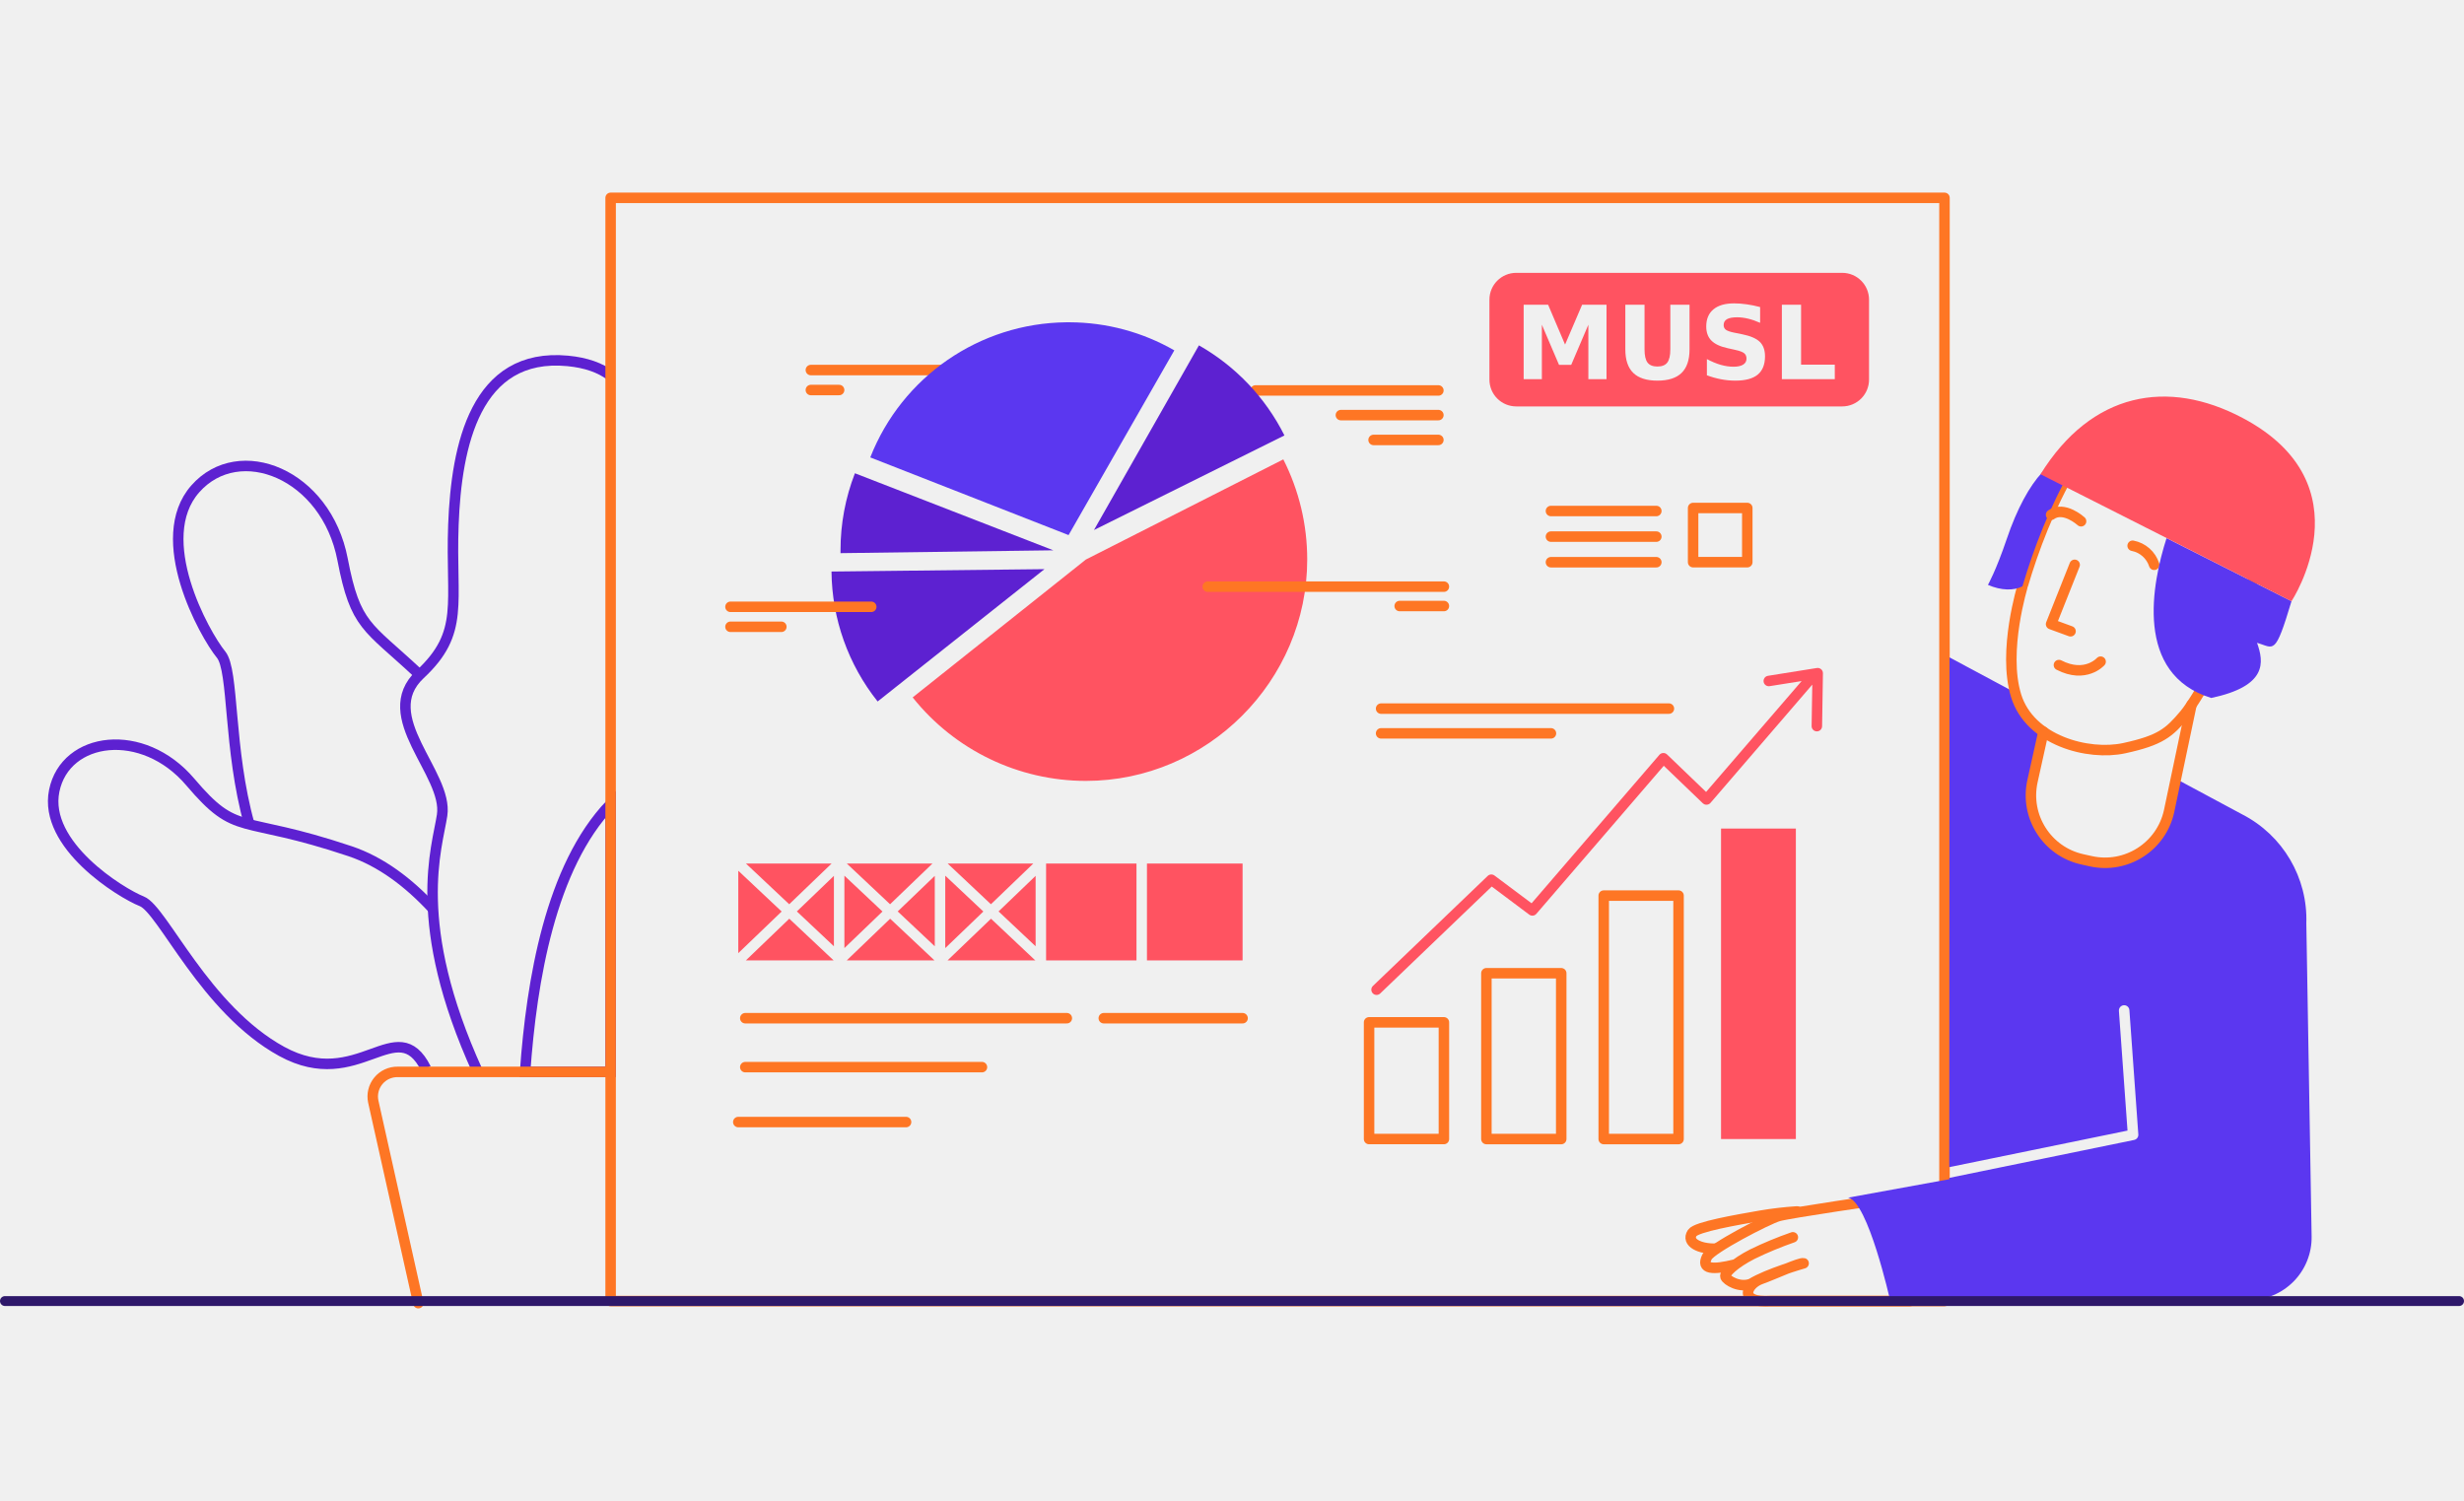
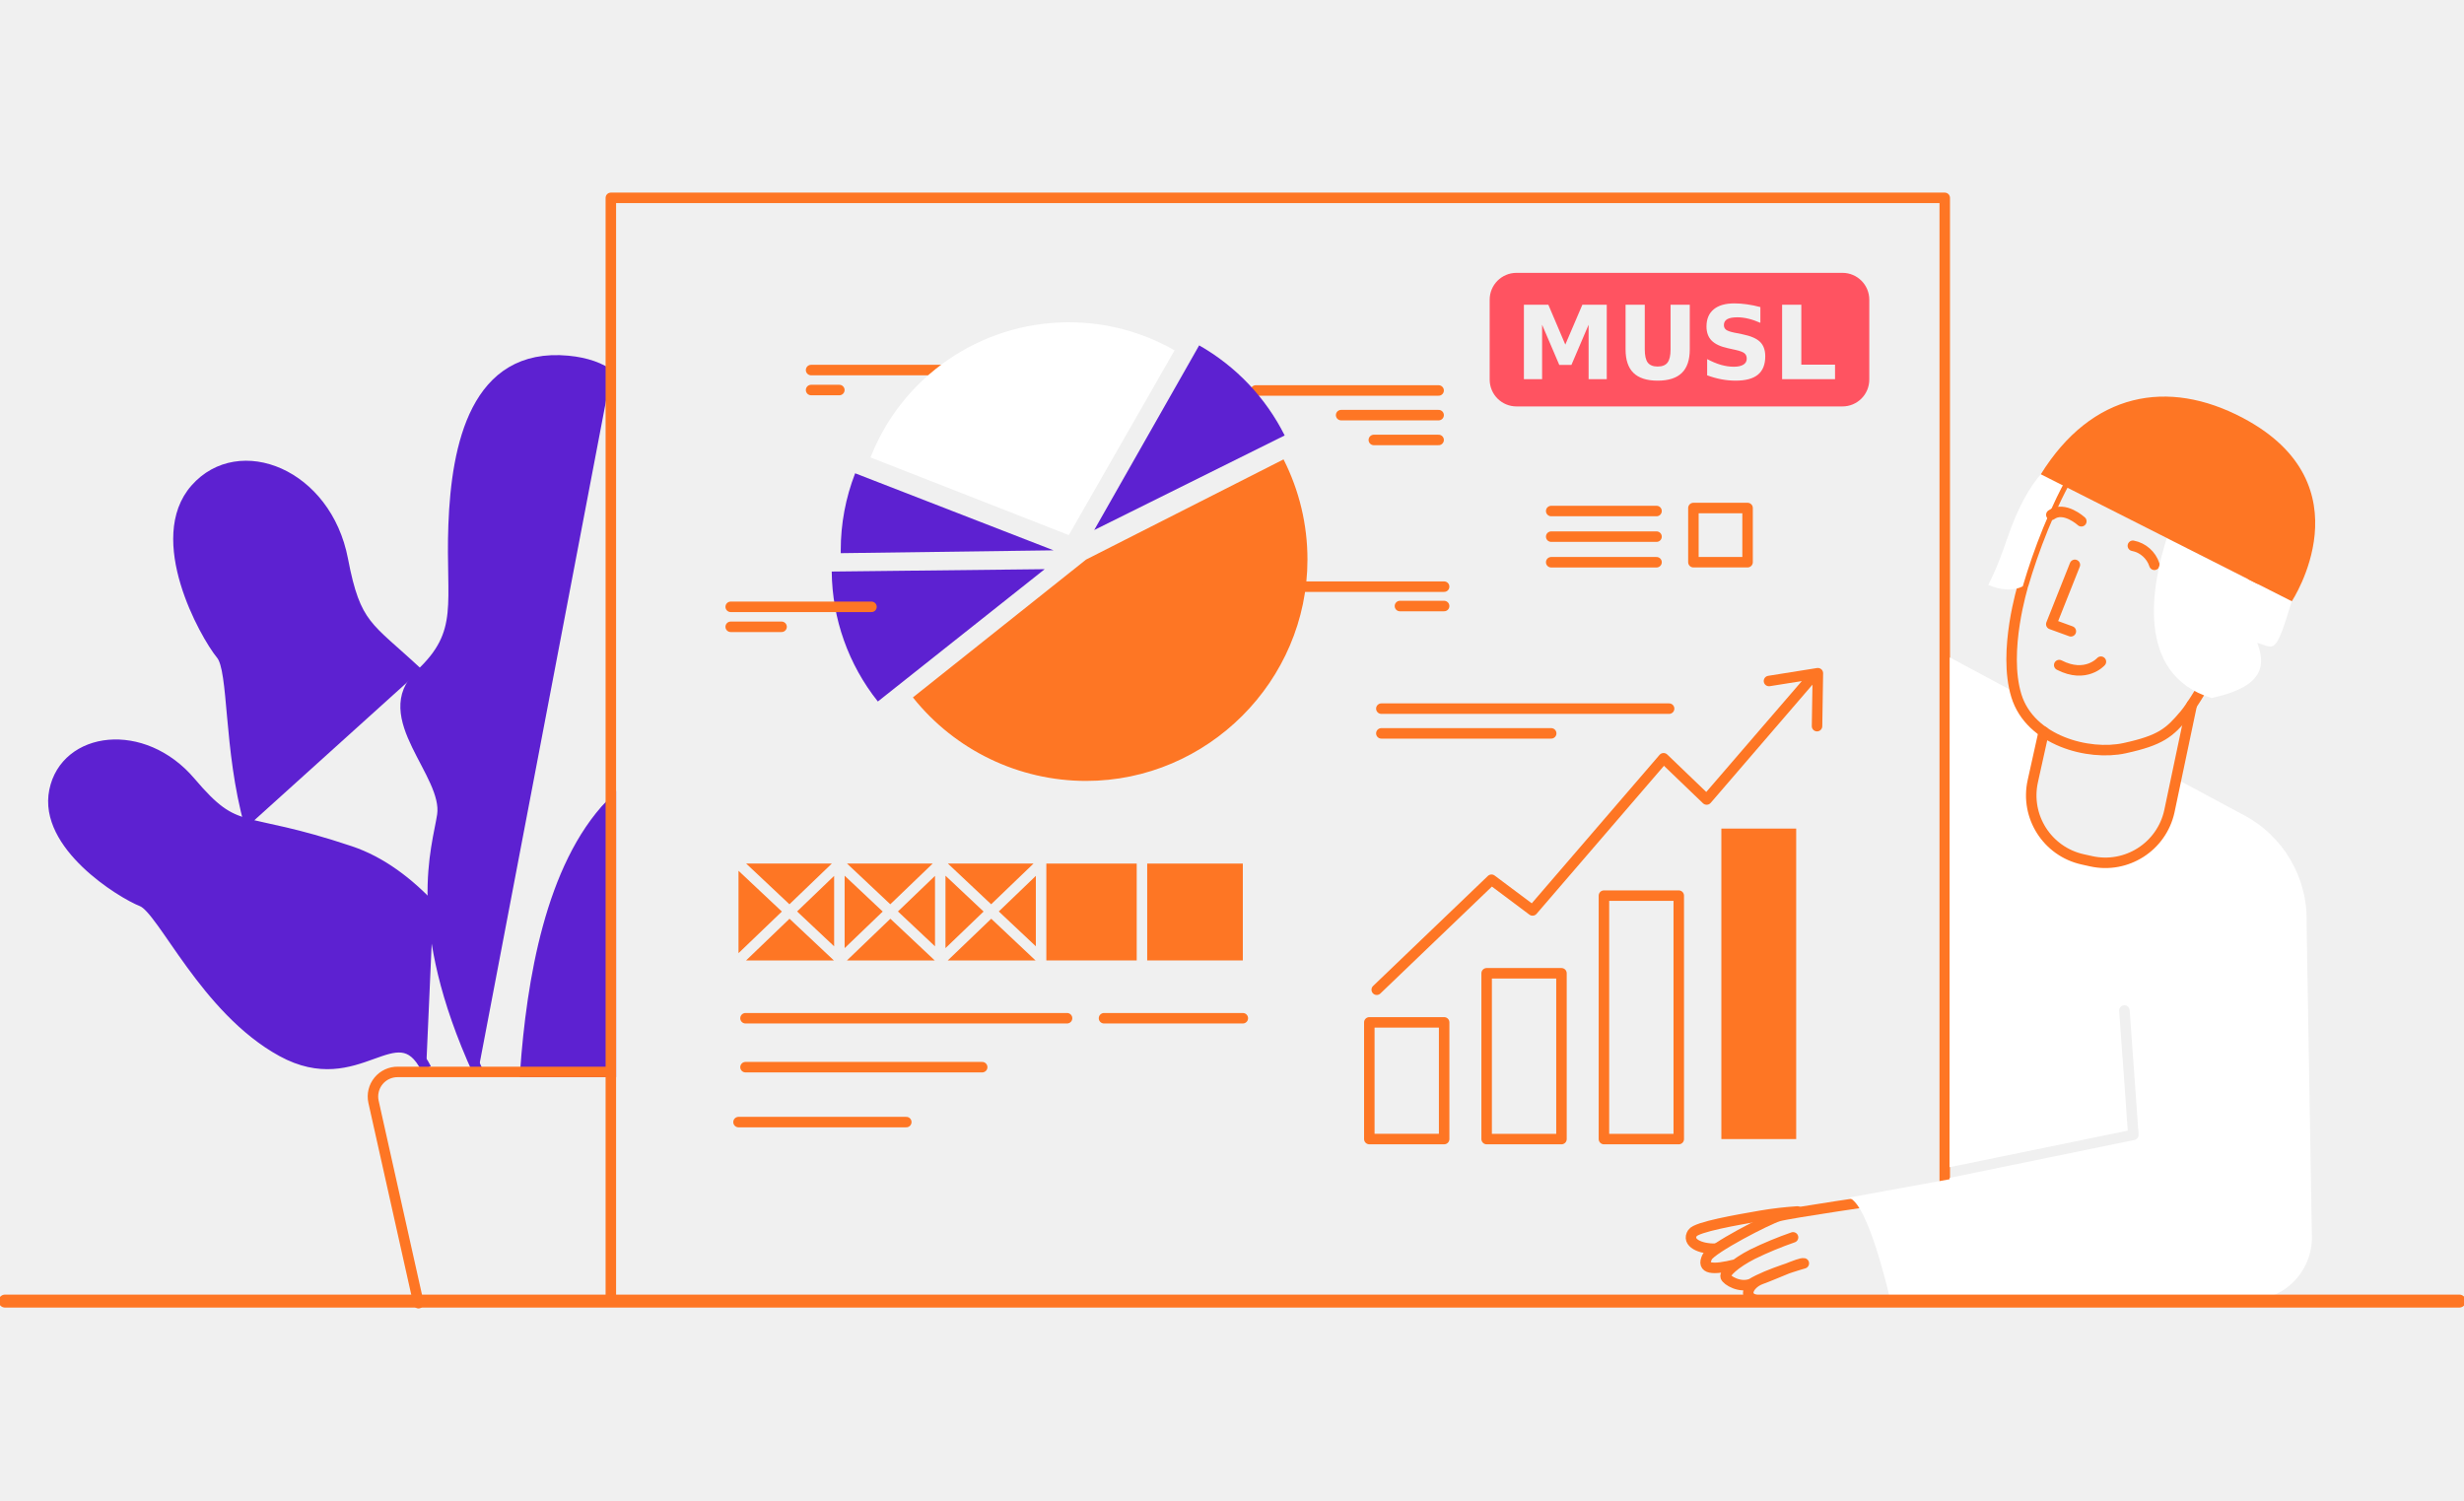
- <svg xmlns="http://www.w3.org/2000/svg" viewBox="0 0 870 530" version="1.1" id="svg59" width="870" height="530">
-   <defs id="defs4">
-     <style id="style2">.cls-1{fill:#5d21d1;}.cls-2,.cls-5,.cls-7{fill:none;}.cls-2{stroke:#fe7624;}.cls-2,.cls-5,.cls-6,.cls-7{stroke-linecap:round;stroke-linejoin:round;stroke-width:6px;}.cls-3{fill:#fe7624;}.cls-4,.cls-6{fill:#fff;}.cls-5{stroke:#fff;}.cls-6,.cls-7{stroke:#2e186a;}</style>
+ <svg xmlns="http://www.w3.org/2000/svg" width="870" height="530" version="1.1" viewBox="0 0 870 530">
+   <defs>
+     <style>.cls-1{fill:#5d21d1;}.cls-2,.cls-5,.cls-7{fill:none;}.cls-2{stroke:#fe7624;}.cls-2,.cls-5,.cls-6,.cls-7{stroke-linecap:round;stroke-linejoin:round;stroke-width:6px;}.cls-3{fill:#fe7624;}.cls-4,.cls-6{fill:#fff;}.cls-5{stroke:#fff;}.cls-6,.cls-7{stroke:#2e186a;}</style>
  </defs>
-   <g id="Layer_2" data-name="Layer 2" transform="translate(-996.79,3.38233)">
-     <g id="product_launch" data-name="product launch" transform="matrix(1.13987,0,0,1.13987,-200.2643,-36.59244)">
-       <g id="g1197" transform="matrix(0.669431,0,0,0.669431,233.7863,50.14598)">
-         <g id="flower" transform="matrix(0.808567,0,0,0.808567,1148.557,57.73841)">
-           <g id="leaves" style="stroke-width:6.004;stroke-miterlimit:4;stroke-dasharray:none">
-             <g id="leaf_IV" data-name="leaf IV" style="fill:none;stroke:#5d21d1;stroke-width:6.004;stroke-miterlimit:4;stroke-dasharray:none;stroke-opacity:1">
-               <path class="cls-1" d="M 326.67,274.79 C 298,248 291.18,248.43 283.82,210 c -9.39,-49.08 -59.2,-68.9 -84.31,-40.44 -25.11,28.46 5.08,83 14.78,94.87 7.41,9.09 4.07,53.93 16.18,97.2" id="path6" style="fill:none;stroke:#5d21d1;stroke-width:6.004;stroke-miterlimit:4;stroke-dasharray:none;stroke-opacity:1" />
+   <g transform="translate(-996.79 3.3823)" data-name="Layer 2">
+     <g id="product_launch" transform="matrix(1.1399 0 0 1.1399 -200.26 -36.592)" data-name="product launch">
+       <g transform="matrix(.66943 0 0 .66943 233.79 50.146)">
+         <g id="flower" transform="matrix(.80857 0 0 .80857 1148.6 57.738)">
+           <g id="leaves" fill="none" stroke="#5d21d1" stroke-width="6.004">
+             <g id="leaf_IV" data-name="leaf IV">
+               <path class="cls-1" d="m326.67 274.79c-28.67-26.79-35.49-26.36-42.85-64.79-9.39-49.08-59.2-68.9-84.31-40.44s5.08 83 14.78 94.87c7.41 9.09 4.07 53.93 16.18 97.2" fill="none" stroke="#5d21d1" stroke-width="6.004" />
            </g>
-             <g id="leaf_II" data-name="leaf II" style="fill:none;stroke:#5d21d1;stroke-width:6.004;stroke-miterlimit:4;stroke-dasharray:none;stroke-opacity:1">
-               <path class="cls-1" d="m 335.56,409.91 c -14,-15.13 -29.82,-27.07 -47.5,-33 -63.91,-21.44 -64.22,-7.57 -91.41,-39.6 -27.19,-32.03 -71.5,-26.11 -77.85,5 -6.35,31.11 38.15,58.56 50.12,63.29 11.97,4.73 36.08,61.84 80.08,85.91 44,24.07 65.77,-23.29 82.51,9.78" id="path9" style="fill:none;stroke:#5d21d1;stroke-width:6.004;stroke-miterlimit:4;stroke-dasharray:none;stroke-opacity:1" />
+             <g id="leaf_II" data-name="leaf II">
+               <path class="cls-1" d="m335.56 409.91c-14-15.13-29.82-27.07-47.5-33-63.91-21.44-64.22-7.57-91.41-39.6s-71.5-26.11-77.85 5 38.15 58.56 50.12 63.29 36.08 61.84 80.08 85.91 65.77-23.29 82.51 9.78" fill="none" stroke="#5d21d1" stroke-width="6.004" />
            </g>
-             <path class="cls-1" d="m 437.2,104.74 c -5.89,-4.44 -13.92,-7.41 -24.55,-8.42 -52.81,-5 -63.71,48.44 -65.42,93.72 -1.71,45.28 6.72,61.55 -19.06,85.65 -25.78,24.1 16.17,56.71 12.6,80.6 C 338,374.93 322.3,418 361.19,503.21" id="path12" style="fill:none;stroke:#5d21d1;stroke-width:6.004;stroke-miterlimit:4;stroke-dasharray:none;stroke-opacity:1" />
-             <path class="cls-1" d="M 437.2,503.21 V 349.94 C 402.72,385.93 392,451 388.25,503.21 Z" id="path14" style="fill:none;stroke:#5d21d1;stroke-width:6.004;stroke-miterlimit:4;stroke-dasharray:none;stroke-opacity:1" />
+             <path class="cls-1" d="m437.2 104.74c-5.89-4.44-13.92-7.41-24.55-8.42-52.81-5-63.71 48.44-65.42 93.72s6.72 61.55-19.06 85.65 16.17 56.71 12.6 80.6c-2.77 18.64-18.47 61.71 20.42 146.92" />
+             <path class="cls-1" d="m437.2 503.21v-153.27c-34.48 35.99-45.2 101.06-48.95 153.27z" />
          </g>
-           <path id="pot" class="cls-2" d="M 436.29,503.21 H 315.37 a 14.07,14.07 0 0 0 -14,17 l 25.77,115.35" />
+           <path id="pot" class="cls-2" d="m436.29 503.21h-120.92a14.07 14.07 0 0 0-14 17l25.77 115.35" />
        </g>
-         <g id="whiteboard" transform="matrix(0.808567,0,0,0.808567,1148.557,57.73841)">
+         <g id="whiteboard" transform="matrix(.80857 0 0 .80857 1148.6 57.738)">
          <rect id="shape" class="cls-2" x="437.2" y="3" width="763.33" height="631.36" />
          <g id="graph">
-             <rect class="cls-2" x="871.24" y="474.86" width="42.82" height="66.77" id="rect20" />
-             <rect class="cls-2" x="938.38" y="446.76" width="42.82" height="94.88" id="rect22" />
-             <rect class="cls-2" x="1005.52" y="402.33" width="42.82" height="139.31" id="rect24" />
-             <rect class="cls-3" x="1072.66" y="363.96" width="42.82" height="177.68" id="rect26" style="fill:#ff5361;fill-opacity:1" />
-             <path id="arrow" class="cls-3" d="m 1129.94,272.77 a 3.05,3.05 0 0 0 -2.44,-0.7 l -28,4.47 a 3.002,3.002 0 1 0 1,5.92 l 18.27,-2.91 -54.67,63.45 -22.34,-21.45 a 3,3 0 0 0 -2.22,-0.83 3,3 0 0 0 -2.13,1 l -73.17,85 L 943,390.83 a 3,3 0 0 0 -3.88,0.24 l -65.73,63 a 3,3 0 0 0 4.15,4.33 l 63.9,-61.26 21.45,16.07 a 3,3 0 0 0 4.07,-0.44 l 72.93,-84.74 22.34,21.45 a 3,3 0 0 0 2.22,0.83 3,3 0 0 0 2.13,-1 l 58.29,-67.72 -0.38,23.7 a 3,3 0 0 0 3,3.05 v 0 a 3,3 0 0 0 3,-2.95 l 0.48,-30.29 a 3,3 0 0 0 -1.03,-2.33 z" style="fill:#ff5361;fill-opacity:1" />
+             <rect class="cls-2" x="871.24" y="474.86" width="42.82" height="66.77" />
+             <rect class="cls-2" x="938.38" y="446.76" width="42.82" height="94.88" />
+             <rect class="cls-2" x="1005.5" y="402.33" width="42.82" height="139.31" />
+             <rect class="cls-3" x="1072.7" y="363.96" width="42.82" height="177.68" fill="#ff5361" />
+             <path id="arrow" class="cls-3" d="m1129.9 272.77a3.05 3.05 0 0 0-2.44-0.7l-28 4.47a3.002 3.002 0 1 0 1 5.92l18.27-2.91-54.67 63.45-22.34-21.45a3 3 0 0 0-2.22-0.83 3 3 0 0 0-2.13 1l-73.17 85-21.24-15.89a3 3 0 0 0-3.88 0.24l-65.73 63a3 3 0 0 0 4.15 4.33l63.9-61.26 21.45 16.07a3 3 0 0 0 4.07-0.44l72.93-84.74 22.34 21.45a3 3 0 0 0 2.22 0.83 3 3 0 0 0 2.13-1l58.29-67.72-0.38 23.7a3 3 0 0 0 3 3.05 3 3 0 0 0 3-2.95l0.48-30.29a3 3 0 0 0-1.03-2.33z" fill="#ff5361" />
          </g>
          <g id="layout_II" data-name="layout II">
            <g id="lines">
-               <line class="cls-2" x1="514.26" y1="472.49" x2="698.27" y2="472.49" id="line30" />
-               <line class="cls-2" x1="514.26" y1="500.49" x2="649.7" y2="500.49" id="line32" />
-               <line class="cls-2" x1="510.26" y1="531.92" x2="606.27" y2="531.92" id="line34" />
-               <line class="cls-2" x1="719.42" y1="472.49" x2="798.85" y2="472.49" id="line36" />
+               <line class="cls-2" x1="514.26" x2="698.27" y1="472.49" y2="472.49" />
+               <line class="cls-2" x1="514.26" x2="649.7" y1="500.49" y2="500.49" />
+               <line class="cls-2" x1="510.26" x2="606.27" y1="531.92" y2="531.92" />
+               <line class="cls-2" x1="719.42" x2="798.85" y1="472.49" y2="472.49" />
            </g>
-             <g id="oragne_bar" data-name="oragne bar">
-               <polygon class="cls-3" points="622.7,391.02 601.49,411.38 622.7,431.33 " id="polygon39" style="fill:#ff5361;fill-opacity:1" />
-               <polygon class="cls-3" points="570.98,390.92 570.98,432.37 592.78,411.43 " id="polygon41" style="fill:#ff5361;fill-opacity:1" />
-               <polygon class="cls-3" points="654.83,407.27 679.08,383.98 630.08,383.98 " id="polygon43" style="fill:#ff5361;fill-opacity:1" />
-               <path class="cls-3" d="m 597.16,415.55 -24.85,23.86 h 50.23 v 0 z" id="path45" style="fill:#ff5361;fill-opacity:1" />
-               <polygon class="cls-3" points="628.7,390.92 628.7,432.37 650.5,411.43 " id="polygon47" style="fill:#ff5361;fill-opacity:1" />
-               <polygon class="cls-3" points="535.07,411.43 510.26,388.1 510.26,435.25 " id="polygon49" style="fill:#ff5361;fill-opacity:1" />
-               <path class="cls-3" d="m 539.44,415.55 -24.85,23.86 h 50.23 v 0 z" id="path51" style="fill:#ff5361;fill-opacity:1" />
-               <polygon class="cls-3" points="539.4,407.27 563.65,383.98 514.64,383.98 " id="polygon53" style="fill:#ff5361;fill-opacity:1" />
-               <polygon class="cls-3" points="659.21,411.38 680.41,431.33 680.41,391.02 " id="polygon55" style="fill:#ff5361;fill-opacity:1" />
-               <polygon class="cls-3" points="564.98,391.02 543.78,411.38 564.98,431.33 " id="polygon57" style="fill:#ff5361;fill-opacity:1" />
-               <path class="cls-3" d="M 654.88,415.55 630,439.41 h 50.22 v 0 z" id="path59" style="fill:#ff5361;fill-opacity:1" />
-               <polygon class="cls-3" points="597.12,407.27 621.37,383.98 572.36,383.98 " id="polygon61" style="fill:#ff5361;fill-opacity:1" />
-               <polygon class="cls-3" points="738.13,383.98 686.41,383.98 686.41,439.41 738.13,439.41 " id="polygon63" style="fill:#ff5361;fill-opacity:1" />
-               <polygon class="cls-3" points="744.13,383.98 744.13,439.41 798.85,439.41 798.85,383.98 " id="polygon65" style="fill:#ff5361;fill-opacity:1" />
-               <path class="cls-3" d="m 680.25,439.41 0.18,0.13 c 0,0 0,-0.08 0,-0.13 z" id="path67" style="fill:#ff5361;fill-opacity:1" />
+             <g id="oragne_bar" fill="#ff5361" data-name="oragne bar">
+               <polygon class="cls-3" points="622.7 391.02 601.49 411.38 622.7 431.33" />
+               <polygon class="cls-3" points="570.98 390.92 570.98 432.37 592.78 411.43" />
+               <polygon class="cls-3" points="654.83 407.27 679.08 383.98 630.08 383.98" />
+               <path class="cls-3" d="m597.16 415.55-24.85 23.86h50.23z" />
+               <polygon class="cls-3" points="628.7 390.92 628.7 432.37 650.5 411.43" />
+               <polygon class="cls-3" points="535.07 411.43 510.26 388.1 510.26 435.25" />
+               <path class="cls-3" d="m539.44 415.55-24.85 23.86h50.23z" />
+               <polygon class="cls-3" points="539.4 407.27 563.65 383.98 514.64 383.98" />
+               <polygon class="cls-3" points="659.21 411.38 680.41 431.33 680.41 391.02" />
+               <polygon class="cls-3" points="564.98 391.02 543.78 411.38 564.98 431.33" />
+               <path class="cls-3" d="m654.88 415.55-24.88 23.86h50.22z" />
+               <polygon class="cls-3" points="597.12 407.27 621.37 383.98 572.36 383.98" />
+               <polygon class="cls-3" points="738.13 383.98 686.41 383.98 686.41 439.41 738.13 439.41" />
+               <polygon class="cls-3" points="744.13 383.98 744.13 439.41 798.85 439.41 798.85 383.98" />
+               <path class="cls-3" d="m680.25 439.41 0.18 0.13v-0.13z" />
            </g>
          </g>
          <g id="layout">
-             <rect class="cls-2" x="1056.68" y="180.5" width="31" height="31" id="rect71" />
-             <line class="cls-2" x1="975.32" y1="211.53" x2="1035.62" y2="211.53" id="line75" />
-             <line class="cls-2" x1="975.32" y1="196.88" x2="1035.62" y2="196.88" id="line77" />
-             <line class="cls-2" x1="975.32" y1="182.22" x2="1035.62" y2="182.22" id="line79" />
-             <path id="rect931" style="fill:#ff5361;stroke-width:9.725;paint-order:fill markers stroke;stop-color:#000000;fill-opacity:1" d="m 955.489,45.922 c -8.519,0 -15.375,6.859 -15.375,15.378 v 45.689 c 0,8.519 6.856,15.375 15.375,15.375 H 1141.973 c 8.519,0 15.378,-6.856 15.378,-15.375 V 61.3 c 0,-8.519 -6.859,-15.378 -15.378,-15.378 z m 124.632,17.471 c 2.341,0 4.746,0.18 7.221,0.541 2.474,0.343 5.034,0.866 7.68,1.57 v 9.022 c -2.341,-1.047 -4.624,-1.838 -6.85,-2.371 -2.227,-0.533 -4.33,-0.798 -6.309,-0.798 -2.627,0 -4.569,0.363 -5.825,1.086 -1.256,0.723 -1.883,1.846 -1.883,3.368 0,1.142 0.419,2.037 1.257,2.684 0.856,0.628 2.395,1.17 4.622,1.627 l 4.682,0.94 c 4.739,0.952 8.109,2.399 10.108,4.34 1.998,1.941 2.998,4.7 2.998,8.278 0,4.701 -1.4,8.204 -4.197,10.507 -2.779,2.284 -7.032,3.425 -12.761,3.425 -2.702,0 -5.414,-0.255 -8.135,-0.769 -2.722,-0.514 -5.442,-1.277 -8.164,-2.286 v -9.278 c 2.722,1.446 5.348,2.54 7.879,3.283 2.55,0.723 5.003,1.086 7.363,1.086 2.398,0 4.236,-0.4 5.511,-1.2 1.275,-0.799 1.912,-1.941 1.912,-3.425 0,-1.332 -0.438,-2.36 -1.314,-3.083 -0.856,-0.723 -2.578,-1.37 -5.166,-1.941 l -4.255,-0.943 c -4.263,-0.914 -7.384,-2.37 -9.364,-4.368 -1.96,-1.998 -2.941,-4.691 -2.941,-8.079 0,-4.244 1.371,-7.507 4.112,-9.791 2.741,-2.284 6.682,-3.425 11.82,-3.425 z M 959.705,64.162 h 13.989 l 9.706,22.811 9.763,-22.811 h 13.96 v 42.624 H 996.73 V 75.612 l -9.82,22.979 h -6.964 l -9.823,-22.979 v 31.175 h -10.418 z m 58.18,0 h 10.991 v 25.553 c 0,3.521 0.571,6.04 1.712,7.563 1.161,1.504 3.046,2.257 5.654,2.257 2.626,0 4.509,-0.754 5.651,-2.257 1.161,-1.523 1.741,-4.042 1.741,-7.563 V 64.162 h 10.991 v 25.553 c 0,6.033 -1.514,10.523 -4.539,13.473 -3.026,2.95 -7.639,4.425 -13.843,4.425 -6.185,0 -10.792,-1.476 -13.818,-4.425 -3.026,-2.95 -4.539,-7.44 -4.539,-13.473 z m 89.582,0 h 10.991 v 34.315 h 19.297 v 8.31 h -30.288 z" />
+             <rect class="cls-2" x="1056.7" y="180.5" width="31" height="31" />
+             <line class="cls-2" x1="975.32" x2="1035.6" y1="211.53" y2="211.53" />
+             <line class="cls-2" x1="975.32" x2="1035.6" y1="196.88" y2="196.88" />
+             <line class="cls-2" x1="975.32" x2="1035.6" y1="182.22" y2="182.22" />
+             <path d="m955.49 45.922c-8.519 0-15.375 6.859-15.375 15.378v45.689c0 8.519 6.856 15.375 15.375 15.375h186.48c8.519 0 15.378-6.856 15.378-15.375v-45.689c0-8.519-6.859-15.378-15.378-15.378zm124.63 17.471c2.341 0 4.746 0.18 7.221 0.541 2.474 0.343 5.034 0.866 7.68 1.57v9.022c-2.341-1.047-4.624-1.838-6.85-2.371-2.227-0.533-4.33-0.798-6.309-0.798-2.627 0-4.569 0.363-5.825 1.086-1.256 0.723-1.883 1.846-1.883 3.368 0 1.142 0.419 2.037 1.257 2.684 0.856 0.628 2.395 1.17 4.622 1.627l4.682 0.94c4.739 0.952 8.109 2.399 10.108 4.34 1.998 1.941 2.998 4.7 2.998 8.278 0 4.701-1.4 8.204-4.197 10.507-2.779 2.284-7.032 3.425-12.761 3.425-2.702 0-5.414-0.255-8.135-0.769-2.722-0.514-5.442-1.277-8.164-2.285v-9.278c2.722 1.446 5.348 2.541 7.879 3.283 2.55 0.723 5.003 1.086 7.363 1.086 2.398 0 4.236-0.4 5.511-1.2 1.275-0.799 1.912-1.941 1.912-3.425 0-1.332-0.438-2.36-1.314-3.083-0.856-0.723-2.578-1.369-5.166-1.94l-4.255-0.943c-4.263-0.914-7.384-2.37-9.364-4.369-1.96-1.998-2.941-4.691-2.941-8.079 0-4.244 1.371-7.507 4.112-9.791 2.741-2.284 6.682-3.425 11.82-3.425zm-120.42 0.769h13.989l9.706 22.811 9.763-22.811h13.96v42.624h-10.393v-31.175l-9.82 22.979h-6.964l-9.823-22.979v31.175h-10.418zm58.18 0h10.991v25.553c0 3.521 0.571 6.04 1.712 7.563 1.161 1.504 3.046 2.257 5.654 2.257 2.626 0 4.509-0.754 5.651-2.257 1.161-1.523 1.741-4.042 1.741-7.563v-25.553h10.991v25.553c0 6.033-1.514 10.523-4.539 13.473-3.026 2.95-7.639 4.426-13.843 4.426-6.185 0-10.792-1.476-13.818-4.426-3.026-2.95-4.539-7.44-4.539-13.473zm89.582 0h10.991v34.315h19.297v8.31h-30.288z" fill="#ff5361" stop-color="#000000" stroke-width="9.725" style="paint-order:fill markers stroke" />
          </g>
-           <g id="lines-2" data-name="lines">
-             <line class="cls-2" x1="878.12" y1="295.31" x2="1042.82" y2="295.31" id="line82" />
-             <line class="cls-2" x1="878.12" y1="309.47" x2="975.32" y2="309.47" id="line84" />
+           <g data-name="lines">
+             <line class="cls-2" x1="878.12" x2="1042.8" y1="295.31" y2="295.31" />
+             <line class="cls-2" x1="878.12" x2="975.32" y1="309.47" y2="309.47" />
          </g>
          <g id="circle_graph" data-name="circle graph">
-             <path class="cls-3" d="m 709.16,210 113,-57.33 A 126.62,126.62 0 0 1 835.84,210 c 0,69.49 -57.18,126.68 -126.68,126.68 a 126.75,126.75 0 0 1 -99.11,-47.79 z" id="path87" style="fill:#ff5361;fill-opacity:1" />
-             <line class="cls-2" x1="806.26" y1="113.23" x2="910.9" y2="113.23" id="line89" />
-             <line class="cls-2" x1="910.9" y1="127.34" x2="855.11" y2="127.34" id="line91" />
-             <line class="cls-2" x1="910.9" y1="141.55" x2="873.82" y2="141.55" id="line93" />
-             <line class="cls-2" x1="778.91" y1="225.51" x2="914.05" y2="225.51" id="line95" />
-             <line class="cls-2" x1="914.05" y1="236.6" x2="888.76" y2="236.6" id="line97" />
-             <line class="cls-2" x1="632.35" y1="101.55" x2="551.79" y2="101.55" id="line99" />
-             <line class="cls-2" x1="551.79" y1="112.98" x2="567.96" y2="112.98" id="line101" />
-             <path class="cls-1" d="M 590,291.23 685.48,215.5 563.6,216.86 A 121.24,121.24 0 0 0 590,291.23 Z" id="path103" />
-             <path class="cls-1" d="m 577,160.62 a 121.31,121.31 0 0 0 -8.24,44.09 c 0,0.54 0,1.08 0,1.63 l 121.78,-1.63 z" id="path105" />
-             <path class="cls-1" d="m 773.87,87.42 -60.07,105.69 109,-54.14 A 122.34,122.34 0 0 0 773.87,87.42 Z" id="path107" />
-             <path class="cls-4" d="M 759.79,90.28 A 121.17,121.17 0 0 0 700,74.22 h -2 A 121.86,121.86 0 0 0 585.79,151.55 L 699.27,196 Z" id="path109" style="fill:#5b37f0;fill-opacity:1" />
-             <line class="cls-2" x1="586.35" y1="237.05" x2="505.79" y2="237.05" id="line111" />
-             <line class="cls-2" x1="505.79" y1="248.48" x2="534.9" y2="248.48" id="line113" />
+             <path class="cls-3" d="m709.16 210 113-57.33a126.62 126.62 0 0 1 13.68 57.33c0 69.49-57.18 126.68-126.68 126.68a126.75 126.75 0 0 1-99.11-47.79z" fill="#ff5361" />
+             <line class="cls-2" x1="806.26" x2="910.9" y1="113.23" y2="113.23" />
+             <line class="cls-2" x1="910.9" x2="855.11" y1="127.34" y2="127.34" />
+             <line class="cls-2" x1="910.9" x2="873.82" y1="141.55" y2="141.55" />
+             <line class="cls-2" x1="778.91" x2="914.05" y1="225.51" y2="225.51" />
+             <line class="cls-2" x1="914.05" x2="888.76" y1="236.6" y2="236.6" />
+             <line class="cls-2" x1="632.35" x2="551.79" y1="101.55" y2="101.55" />
+             <line class="cls-2" x1="551.79" x2="567.96" y1="112.98" y2="112.98" />
+             <path class="cls-1" d="m590 291.23 95.48-75.73-121.88 1.36a121.24 121.24 0 0 0 26.4 74.37z" />
+             <path class="cls-1" d="m577 160.62a121.31 121.31 0 0 0-8.24 44.09v1.63l121.78-1.63z" />
+             <path class="cls-1" d="m773.87 87.42-60.07 105.69 109-54.14a122.34 122.34 0 0 0-48.93-51.55z" />
+             <path class="cls-4" d="m759.79 90.28a121.17 121.17 0 0 0-59.79-16.06h-2a121.86 121.86 0 0 0-112.21 77.33l113.48 44.45z" fill="#5b37f0" />
+             <line class="cls-2" x1="586.35" x2="505.79" y1="237.05" y2="237.05" />
+             <line class="cls-2" x1="505.79" x2="534.9" y1="248.48" y2="248.48" />
          </g>
        </g>
-         <g id="man" transform="matrix(0.808567,0,0,0.808567,1148.557,57.73841)">
+         <g id="man" transform="matrix(.80857 0 0 .80857 1148.6 57.738)">
          <g id="hand_II" data-name="hand II">
-             <path class="cls-2" d="m 1116.18,583.08 a 200.45,200.45 0 0 0 -21,2.45 c -13.6,2.38 -36.71,6.34 -39,9.85 -3.68,5.57 4.55,9.28 13.33,9" id="path117" />
-             <path class="cls-2" d="m 1080.93,613.4 c -13.36,3.34 -19.76,2.72 -16.32,-4.29 2.38,-4.85 34.53,-21.48 40.83,-23.35 6.3,-1.87 61.26,-9.8 61.26,-9.8 l 14.09,58.4 h -79.59 c -19.26,1.23 -13.71,-9.71 -5.84,-12.54 7.87,-2.83 22.39,-9.61 24.56,-9.06 0,0 -20.74,5.92 -30,11.69 -6.58,2.64 -14,-1.93 -14.74,-4 -0.74,-2.07 5.35,-7.81 15.43,-12.95 a 211.33,211.33 0 0 1 23.15,-9.61" id="path119" />
+             <path class="cls-2" d="m1116.2 583.08a200.45 200.45 0 0 0-21 2.45c-13.6 2.38-36.71 6.34-39 9.85-3.68 5.57 4.55 9.28 13.33 9" />
+             <path class="cls-2" d="m1080.9 613.4c-13.36 3.34-19.76 2.72-16.32-4.29 2.38-4.85 34.53-21.48 40.83-23.35s61.26-9.8 61.26-9.8l14.09 58.4h-79.59c-19.26 1.23-13.71-9.71-5.84-12.54s22.39-9.61 24.56-9.06c0 0-20.74 5.92-30 11.69-6.58 2.64-14-1.93-14.74-4s5.35-7.81 15.43-12.95a211.33 211.33 0 0 1 23.15-9.61" />
          </g>
-           <path id="body" class="cls-4" d="m 1407.6,418.26 a 67.53,67.53 0 0 0 -36.71,-62.43 l -37.75,-20.26 -4.14,18.57 a 37.53,37.53 0 0 1 -44.75,28.51 l -4.87,-1.08 a 37.52,37.52 0 0 1 -28.52,-44.74 l 6.27,-28.29 c -7.19,-5 -12.92,-11.83 -15.64,-20.65 -0.18,-0.57 -0.33,-1.16 -0.49,-1.75 l -37.59,-20.14 -0.14,291.73 102,-20.92 -4.92,-68.49 a 3.008,3.008 0 1 1 6,-0.43 l 5.11,71.12 a 3,3 0 0 1 -2.39,3.15 l -105.76,21.7 v 0.77 l -57.92,10.55 c 11.36,2.16 24,58.66 24,58.66 h 205.38 a 35.86,35.86 0 0 0 35.86,-36.45 z" style="fill:#5b37f0;fill-opacity:1" />
+           <path id="body" class="cls-4" d="m1407.6 418.26a67.53 67.53 0 0 0-36.71-62.43l-37.75-20.26-4.14 18.57a37.53 37.53 0 0 1-44.75 28.51l-4.87-1.08a37.52 37.52 0 0 1-28.52-44.74l6.27-28.29c-7.19-5-12.92-11.83-15.64-20.65-0.18-0.57-0.33-1.16-0.49-1.75l-37.59-20.14-0.14 291.73 102-20.92-4.92-68.49a3.008 3.008 0 1 1 6-0.43l5.11 71.12a3 3 0 0 1-2.39 3.15l-105.76 21.7v0.77l-57.92 10.55c11.36 2.16 24 58.66 24 58.66h205.38a35.86 35.86 0 0 0 35.86-36.45z" fill="#5b37f0" />
          <g id="head">
-             <path id="neck" class="cls-2" d="m 1341.87,293.14 -12.84,61 a 37.53,37.53 0 0 1 -44.75,28.51 l -4.87,-1.08 a 37.52,37.52 0 0 1 -28.52,-44.74 l 6.27,-28.29" />
-             <path id="face" class="cls-2" d="m 1370,244 c 0,0 32,-62.3 -30.74,-95.6 -5.84,-3.11 -46.21,-23.51 -65.59,9.15 -13,21.82 -22.37,47 -28.29,67.08 0,0.11 -11.76,37.67 -3.86,63.31 7.9,25.64 41.24,34.51 61.92,30 20.68,-4.51 25.61,-8.78 34.46,-19.3 8.85,-10.52 32,-54.52 32,-54.52 z" />
-             <path id="hair_II" data-name="hair II" class="cls-4" d="m 1245.38,224.58 c 5.92,-20 15.34,-45.26 28.29,-67.08 0.6,-1 1.21,-2 1.85,-2.87 -10.55,-8.21 -27.59,8.75 -39.36,43.6 -6.08,18 -10.764,26.264 -10.764,26.264 7.519,3.297 14.914,3.41 19.764,0.826 0.13,-0.47 0.21,-0.73 0.22,-0.74 z" style="fill:#5b37f0;fill-opacity:1" />
-             <polyline id="nose" class="cls-2" points="1275.03 213.02 1261.53 246.97 1272.67 251.05" />
-             <path id="brow_II" data-name="brow II" class="cls-2" d="M 1320.52,213 A 16.16,16.16 0 0 0 1308.2,202.11" />
-             <path id="brow" class="cls-2" d="m 1278.7,188.09 c 0,0 -9.81,-9 -17.17,-3.7" />
-             <path id="mouth" class="cls-2" d="m 1289.88,268.44 c 0,0 -8.64,9.79 -23.86,1.94" />
-             <path id="hair" class="cls-4" d="m 1399.11,233.85 -71.5,-36.09 c -8.3,25.86 -18.72,77.84 25.58,91.46 32.066,-6.828 30.217,-20.317 26.2,-31.57 9.875,2.865 10.213,7.859 19.72,-23.8 z" style="fill:#5b37f0;fill-opacity:1" />
-             <path id="path969" class="cls-3" d="M 1371.164,128.98 C 1443.274,167.155 1399.11,233.85 1399.11,233.85 l -143.636,-72.664 c 29.195,-46.976 72.7,-54.964 115.689,-32.206 z" style="fill:#ff5361;fill-opacity:1" />
+             <path id="neck" class="cls-2" d="m1341.9 293.14-12.84 61a37.53 37.53 0 0 1-44.75 28.51l-4.87-1.08a37.52 37.52 0 0 1-28.52-44.74l6.27-28.29" />
+             <path id="face" class="cls-2" d="m1370 244s32-62.3-30.74-95.6c-5.84-3.11-46.21-23.51-65.59 9.15-13 21.82-22.37 47-28.29 67.08 0 0.11-11.76 37.67-3.86 63.31s41.24 34.51 61.92 30 25.61-8.78 34.46-19.3 32-54.52 32-54.52z" />
+             <path id="hair_II" class="cls-4" d="m1245.4 224.58c5.92-20 15.34-45.26 28.29-67.08 0.6-1 1.21-2 1.85-2.87-10.55-8.21-27.59 8.75-39.36 43.6-6.08 18-10.764 26.264-10.764 26.264 7.519 3.296 14.914 3.41 19.764 0.826 0.13-0.47 0.21-0.73 0.22-0.74z" fill="#5b37f0" data-name="hair II" />
+             <polyline id="nose" class="cls-2" points="1275 213.02 1261.5 246.97 1272.7 251.05" />
+             <path id="brow_II" class="cls-2" d="m1320.5 213a16.16 16.16 0 0 0-12.32-10.89" data-name="brow II" />
+             <path id="brow" class="cls-2" d="m1278.7 188.09s-9.81-9-17.17-3.7" />
+             <path id="mouth" class="cls-2" d="m1289.9 268.44s-8.64 9.79-23.86 1.94" />
+             <path id="hair" class="cls-4" d="m1399.1 233.85-71.5-36.09c-8.3 25.86-18.72 77.84 25.58 91.46 32.066-6.828 30.217-20.317 26.2-31.57 9.875 2.865 10.213 7.859 19.72-23.8z" fill="#5b37f0" />
+             <path class="cls-3" d="m1371.2 128.98c72.111 38.175 27.946 104.87 27.946 104.87l-143.64-72.664c29.195-46.976 72.7-54.964 115.69-32.206z" fill="#ff5361" />
          </g>
        </g>
-         <line id="line" class="cls-2" x1="1221.802" y1="570.661" x2="2357.368" y2="570.661" style="display:inline;fill:none;stroke:#2e186a;stroke-width:4.574px;stroke-linecap:round;stroke-linejoin:round" />
+         <line id="line" class="cls-2" x1="1221.8" x2="2357.4" y1="570.66" y2="570.66" fill="none" stroke="#2e186a" stroke-linecap="round" stroke-linejoin="round" stroke-width="4.574px" />
      </g>
    </g>
  </g>
</svg>
